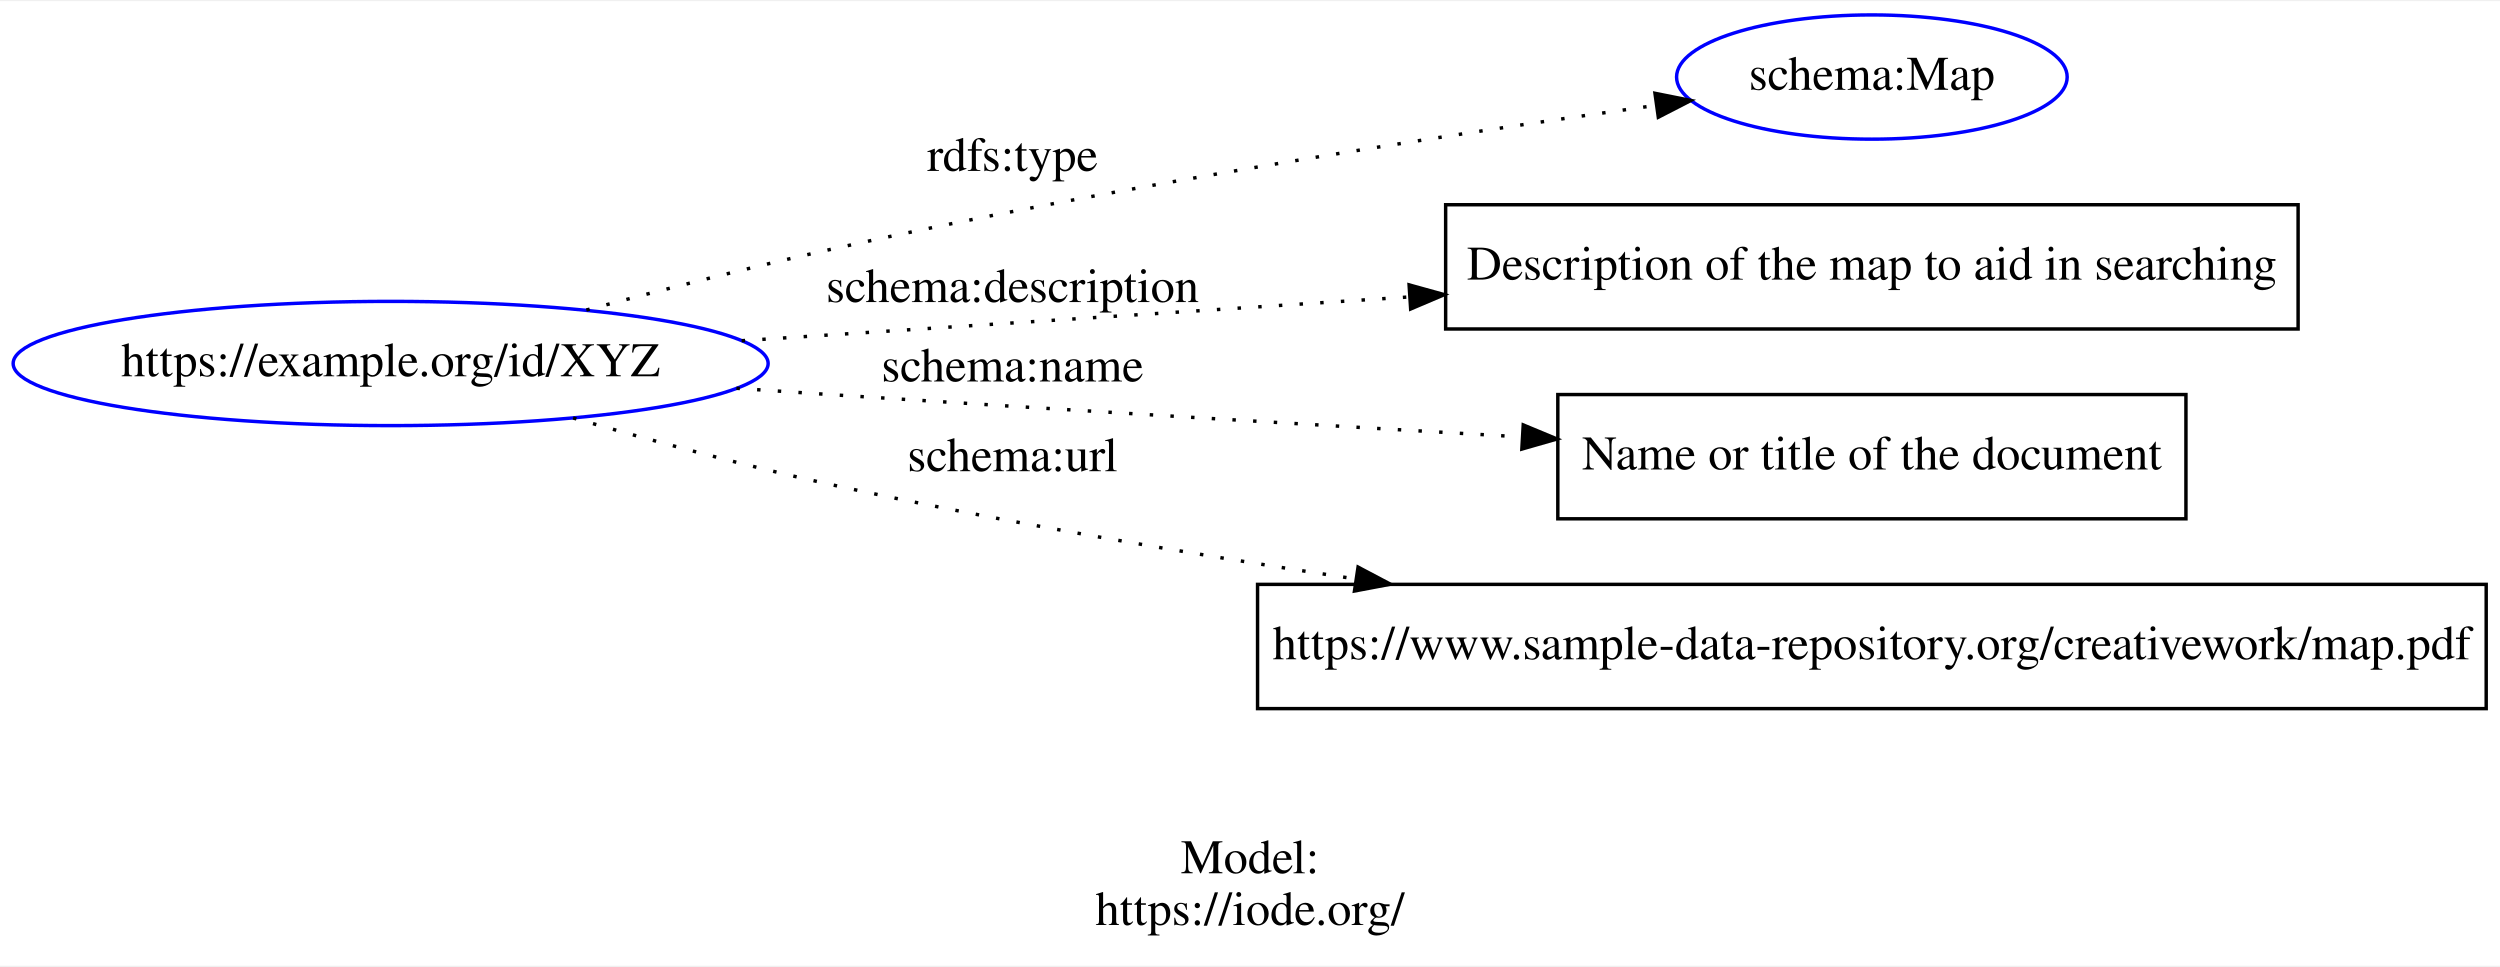
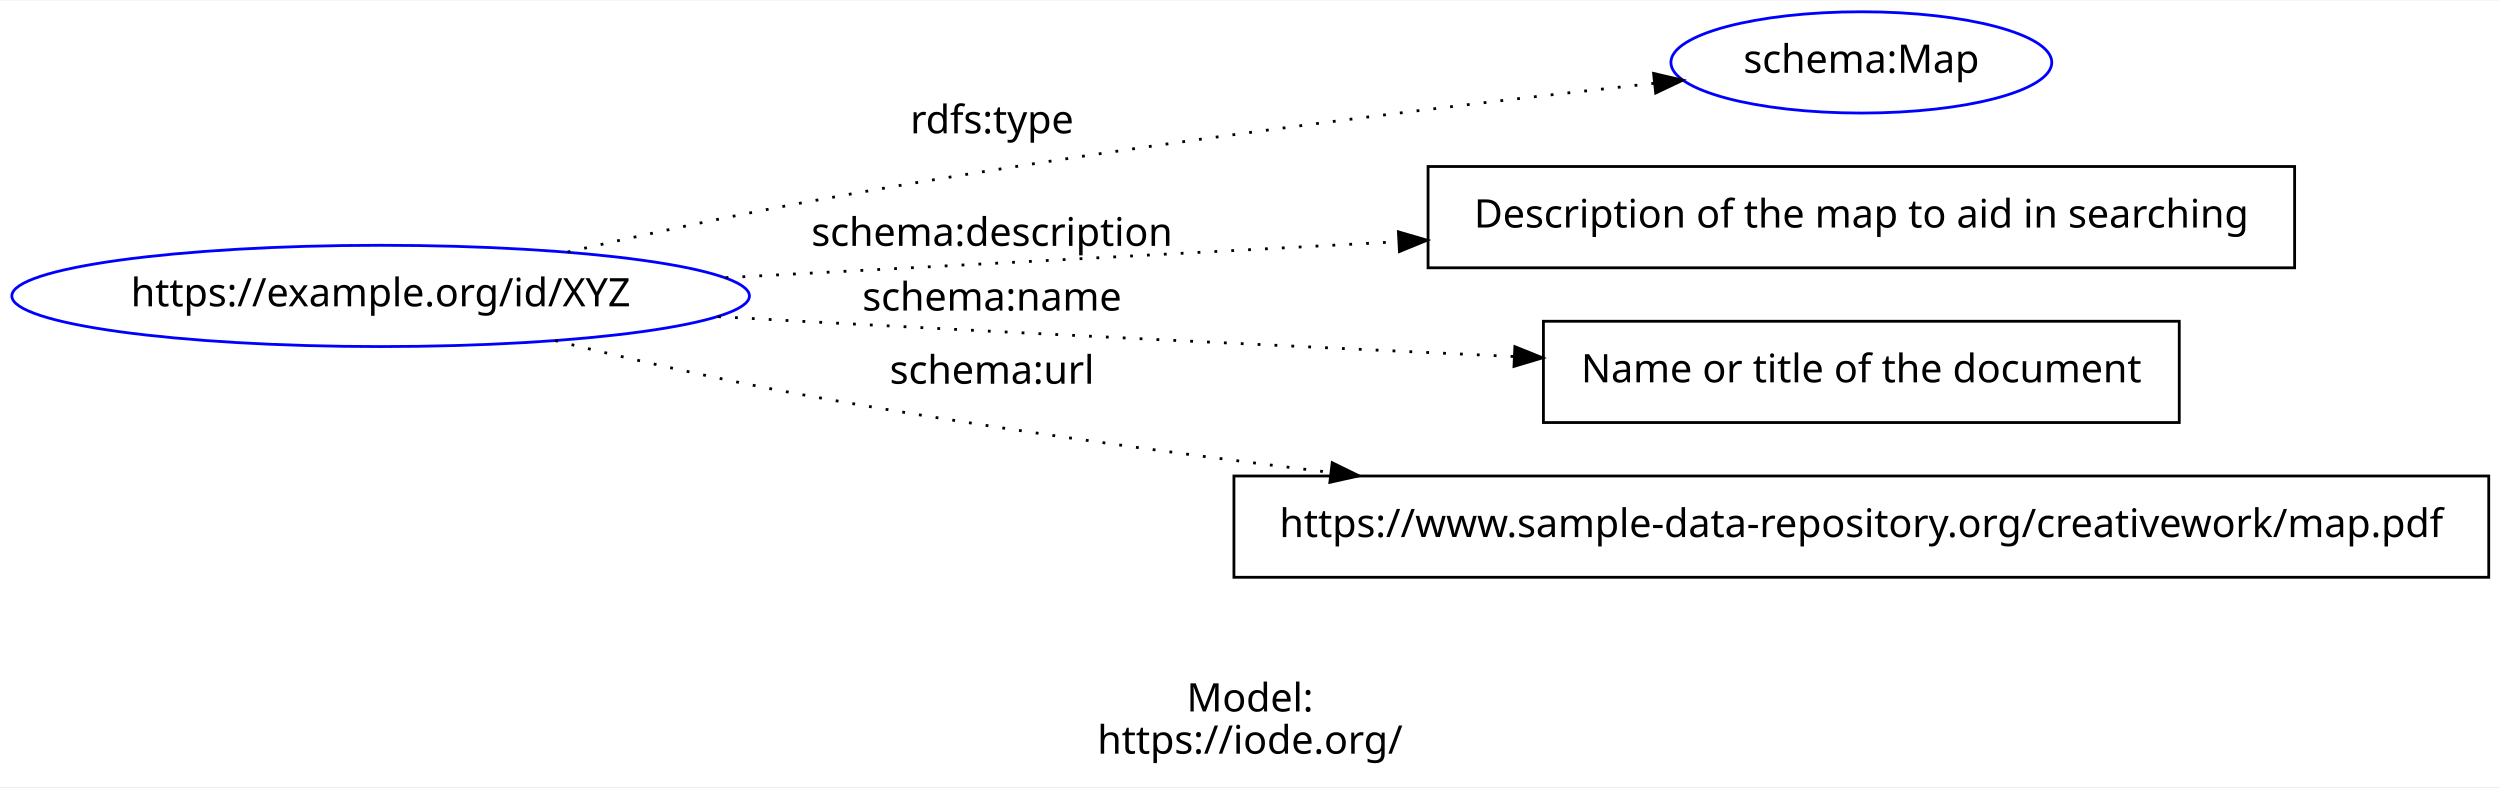
- <svg xmlns="http://www.w3.org/2000/svg" width="724pt" height="280pt" viewBox="0.00 0.00 724.38 279.50">
+ <svg xmlns="http://www.w3.org/2000/svg" width="889pt" height="280pt" viewBox="0.00 0.00 888.58 279.50">
  <g id="graph0" class="graph" transform="scale(1 1) rotate(0) translate(4 275.5)">
-     <polygon fill="white" stroke="transparent" points="-4,4 -4,-275.5 720.38,-275.5 720.38,4 -4,4" />
-     <text text-anchor="middle" x="358.19" y="-22.8" font-family="Times,serif" font-size="14.00">Model:</text>
-     <text text-anchor="middle" x="358.19" y="-7.8" font-family="Times,serif" font-size="14.00">https://iode.org/</text>
+     <polygon fill="white" stroke="transparent" points="-4,4 -4,-275.5 884.58,-275.5 884.58,4 -4,4" />
+     <text text-anchor="middle" x="440.29" y="-22.8" font-family="Times-Roman" font-size="14.00">Model:</text>
+     <text text-anchor="middle" x="440.29" y="-7.8" font-family="Times-Roman" font-size="14.00">https://iode.org/</text>
    <g id="node1" class="node">
-       <ellipse fill="none" stroke="blue" cx="109.19" cy="-170.5" rx="109.38" ry="18" />
-       <text text-anchor="middle" x="109.19" y="-166.8" font-family="Times,serif" font-size="14.00">https://example.org/id/XYZ</text>
+       <ellipse fill="none" stroke="blue" cx="131.29" cy="-170.5" rx="131.08" ry="18" />
+       <text text-anchor="middle" x="131.29" y="-166.8" font-family="Times-Roman" font-size="14.00">https://example.org/id/XYZ</text>
    </g>
    <g id="node2" class="node">
-       <ellipse fill="none" stroke="blue" cx="538.38" cy="-253.5" rx="56.59" ry="18" />
-       <text text-anchor="middle" x="538.38" y="-249.8" font-family="Times,serif" font-size="14.00">schema:Map</text>
+       <ellipse fill="none" stroke="blue" cx="657.58" cy="-253.5" rx="67.69" ry="18" />
+       <text text-anchor="middle" x="657.58" y="-249.8" font-family="Times-Roman" font-size="14.00">schema:Map</text>
    </g>
    <g id="edge1" class="edge">
-       <path fill="none" stroke="black" stroke-dasharray="1,5" d="M165.89,-185.99C187.78,-191.84 213.17,-198.32 236.38,-203.5 318.49,-221.83 414.56,-236.66 475.68,-245.28" />
-       <polygon fill="black" stroke="black" points="475.53,-248.79 485.92,-246.71 476.5,-241.86 475.53,-248.79" />
-       <text text-anchor="middle" x="289.38" y="-226.3" font-family="Times,serif" font-size="14.00">rdfs:type</text>
+       <path fill="none" stroke="black" stroke-dasharray="1,5" d="M197.78,-186.12C223.51,-191.98 253.35,-198.44 280.58,-203.5 385.45,-222.98 508.14,-237.82 584.11,-246.1" />
+       <polygon fill="black" stroke="black" points="583.74,-249.58 594.06,-247.18 584.49,-242.62 583.74,-249.58" />
+       <text text-anchor="middle" x="348.58" y="-228.3" font-family="Times-Roman" font-size="14.00">rdfs:type</text>
    </g>
    <g id="node3" class="node">
-       <polygon fill="none" stroke="black" points="414.88,-180.5 414.88,-216.5 661.88,-216.5 661.88,-180.5 414.88,-180.5" />
-       <text text-anchor="middle" x="538.38" y="-194.8" font-family="Times,serif" font-size="14.00">Description of the map to aid in searching</text>
+       <polygon fill="none" stroke="black" points="503.58,-180.5 503.58,-216.5 811.58,-216.5 811.58,-180.5 503.58,-180.5" />
+       <text text-anchor="middle" x="657.58" y="-194.8" font-family="Times-Roman" font-size="14.00">Description of the map to aid in searching</text>
    </g>
    <g id="edge2" class="edge">
-       <path fill="none" stroke="black" stroke-dasharray="1,5" d="M210.89,-177.1C268.6,-180.88 341.75,-185.68 404.17,-189.77" />
-       <polygon fill="black" stroke="black" points="404.29,-193.28 414.49,-190.45 404.74,-186.3 404.29,-193.28" />
-       <text text-anchor="middle" x="289.38" y="-188.3" font-family="Times,serif" font-size="14.00">schema:description</text>
+       <path fill="none" stroke="black" stroke-dasharray="1,5" d="M253.89,-176.99C324.96,-180.79 415.6,-185.63 492.89,-189.76" />
+       <polygon fill="black" stroke="black" points="493.04,-193.27 503.21,-190.31 493.41,-186.28 493.04,-193.27" />
+       <text text-anchor="middle" x="348.58" y="-188.3" font-family="Times-Roman" font-size="14.00">schema:description</text>
    </g>
    <g id="node4" class="node">
-       <polygon fill="none" stroke="black" points="447.38,-125.5 447.38,-161.5 629.38,-161.5 629.38,-125.5 447.38,-125.5" />
-       <text text-anchor="middle" x="538.38" y="-139.8" font-family="Times,serif" font-size="14.00">Name or title of the document</text>
+       <polygon fill="none" stroke="black" points="544.58,-125.5 544.58,-161.5 770.58,-161.5 770.58,-125.5 544.58,-125.5" />
+       <text text-anchor="middle" x="657.58" y="-139.8" font-family="Times-Roman" font-size="14.00">Name or title of the document</text>
    </g>
    <g id="edge3" class="edge">
-       <path fill="none" stroke="black" stroke-dasharray="1,5" d="M209.38,-163.32C218.51,-162.69 227.61,-162.07 236.38,-161.5 303.29,-157.11 378.6,-152.61 437.15,-149.21" />
-       <polygon fill="black" stroke="black" points="437.36,-152.7 447.14,-148.63 436.96,-145.71 437.36,-152.7" />
-       <text text-anchor="middle" x="289.38" y="-165.3" font-family="Times,serif" font-size="14.00">schema:name</text>
+       <path fill="none" stroke="black" stroke-dasharray="1,5" d="M251.26,-163.15C261.18,-162.57 271.05,-162.02 280.58,-161.5 365.18,-156.91 460.53,-152.35 534.04,-148.97" />
+       <polygon fill="black" stroke="black" points="534.44,-152.46 544.27,-148.5 534.12,-145.46 534.44,-152.46" />
+       <text text-anchor="middle" x="348.58" y="-165.3" font-family="Times-Roman" font-size="14.00">schema:name</text>
    </g>
    <g id="node5" class="node">
-       <polygon fill="none" stroke="black" points="360.38,-70.5 360.38,-106.5 716.38,-106.5 716.38,-70.5 360.38,-70.5" />
-       <text text-anchor="middle" x="538.38" y="-84.8" font-family="Times,serif" font-size="14.00">https://www.sample-data-repository.org/creativework/map.pdf</text>
+       <polygon fill="none" stroke="black" points="434.58,-70.5 434.58,-106.5 880.58,-106.5 880.58,-70.5 434.58,-70.5" />
+       <text text-anchor="middle" x="657.58" y="-84.8" font-family="Times-Roman" font-size="14.00">https://www.sample-data-repository.org/creativework/map.pdf</text>
    </g>
    <g id="edge4" class="edge">
-       <path fill="none" stroke="black" stroke-dasharray="1,5" d="M162.05,-154.72C184.73,-148.19 211.73,-140.89 236.38,-135.5 285.69,-124.72 340.06,-115.45 388.87,-108.05" />
-       <polygon fill="black" stroke="black" points="389.5,-111.5 398.87,-106.55 388.46,-104.58 389.5,-111.5" />
-       <text text-anchor="middle" x="289.38" y="-139.3" font-family="Times,serif" font-size="14.00">schema:url</text>
+       <path fill="none" stroke="black" stroke-dasharray="1,5" d="M193.32,-154.61C219.98,-148.05 251.69,-140.77 280.58,-135.5 341.57,-124.37 408.62,-115.07 469,-107.75" />
+       <polygon fill="black" stroke="black" points="469.51,-111.21 479.02,-106.55 468.68,-104.26 469.51,-111.21" />
+       <text text-anchor="middle" x="348.58" y="-139.3" font-family="Times-Roman" font-size="14.00">schema:url</text>
    </g>
  </g>
</svg>
